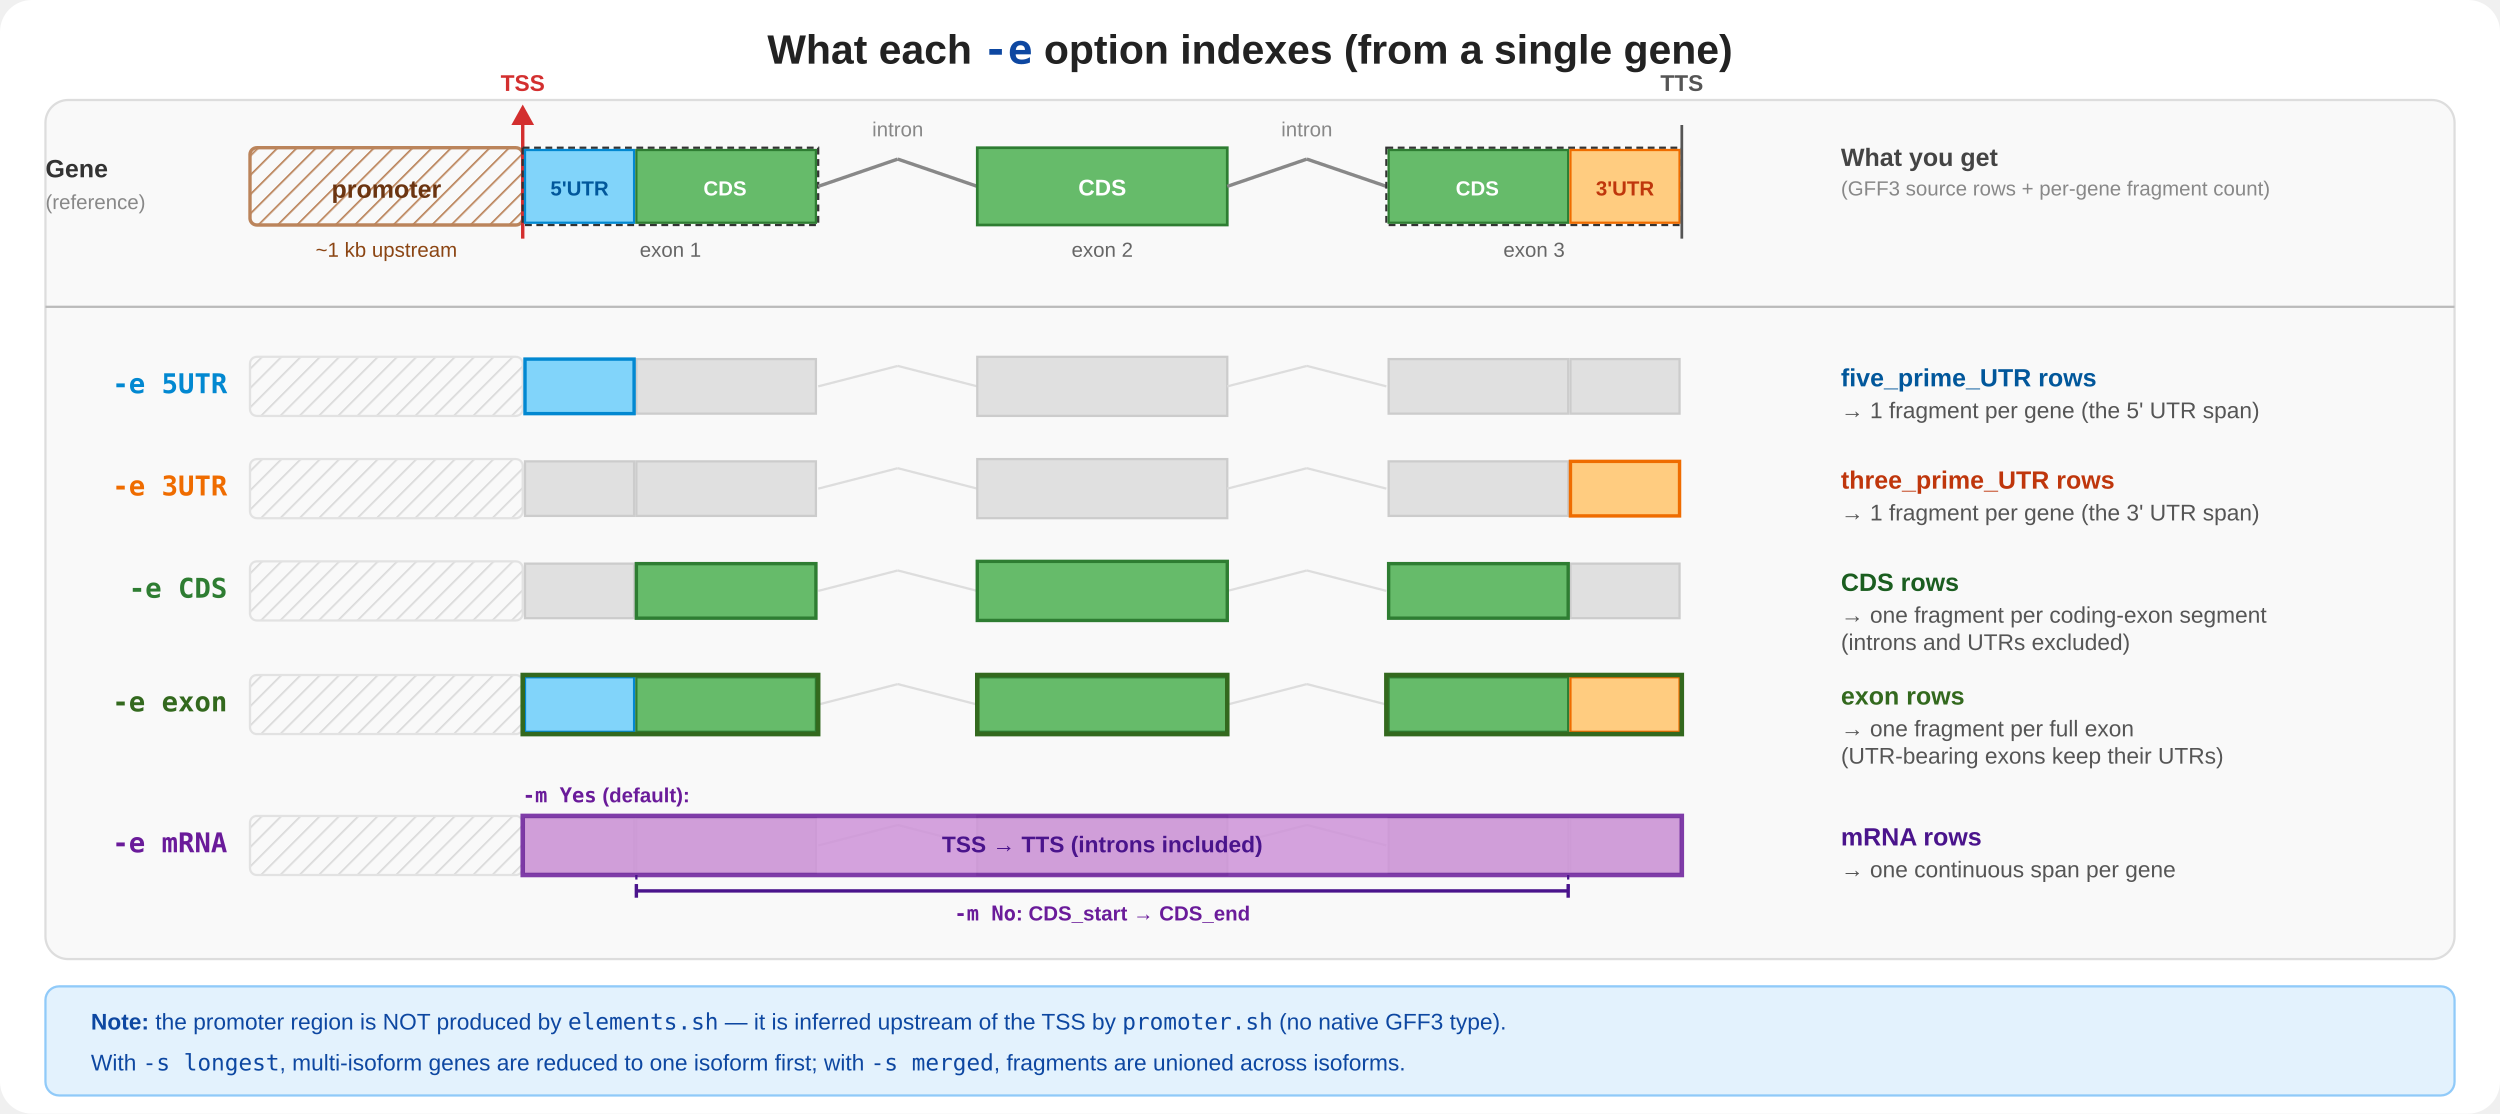
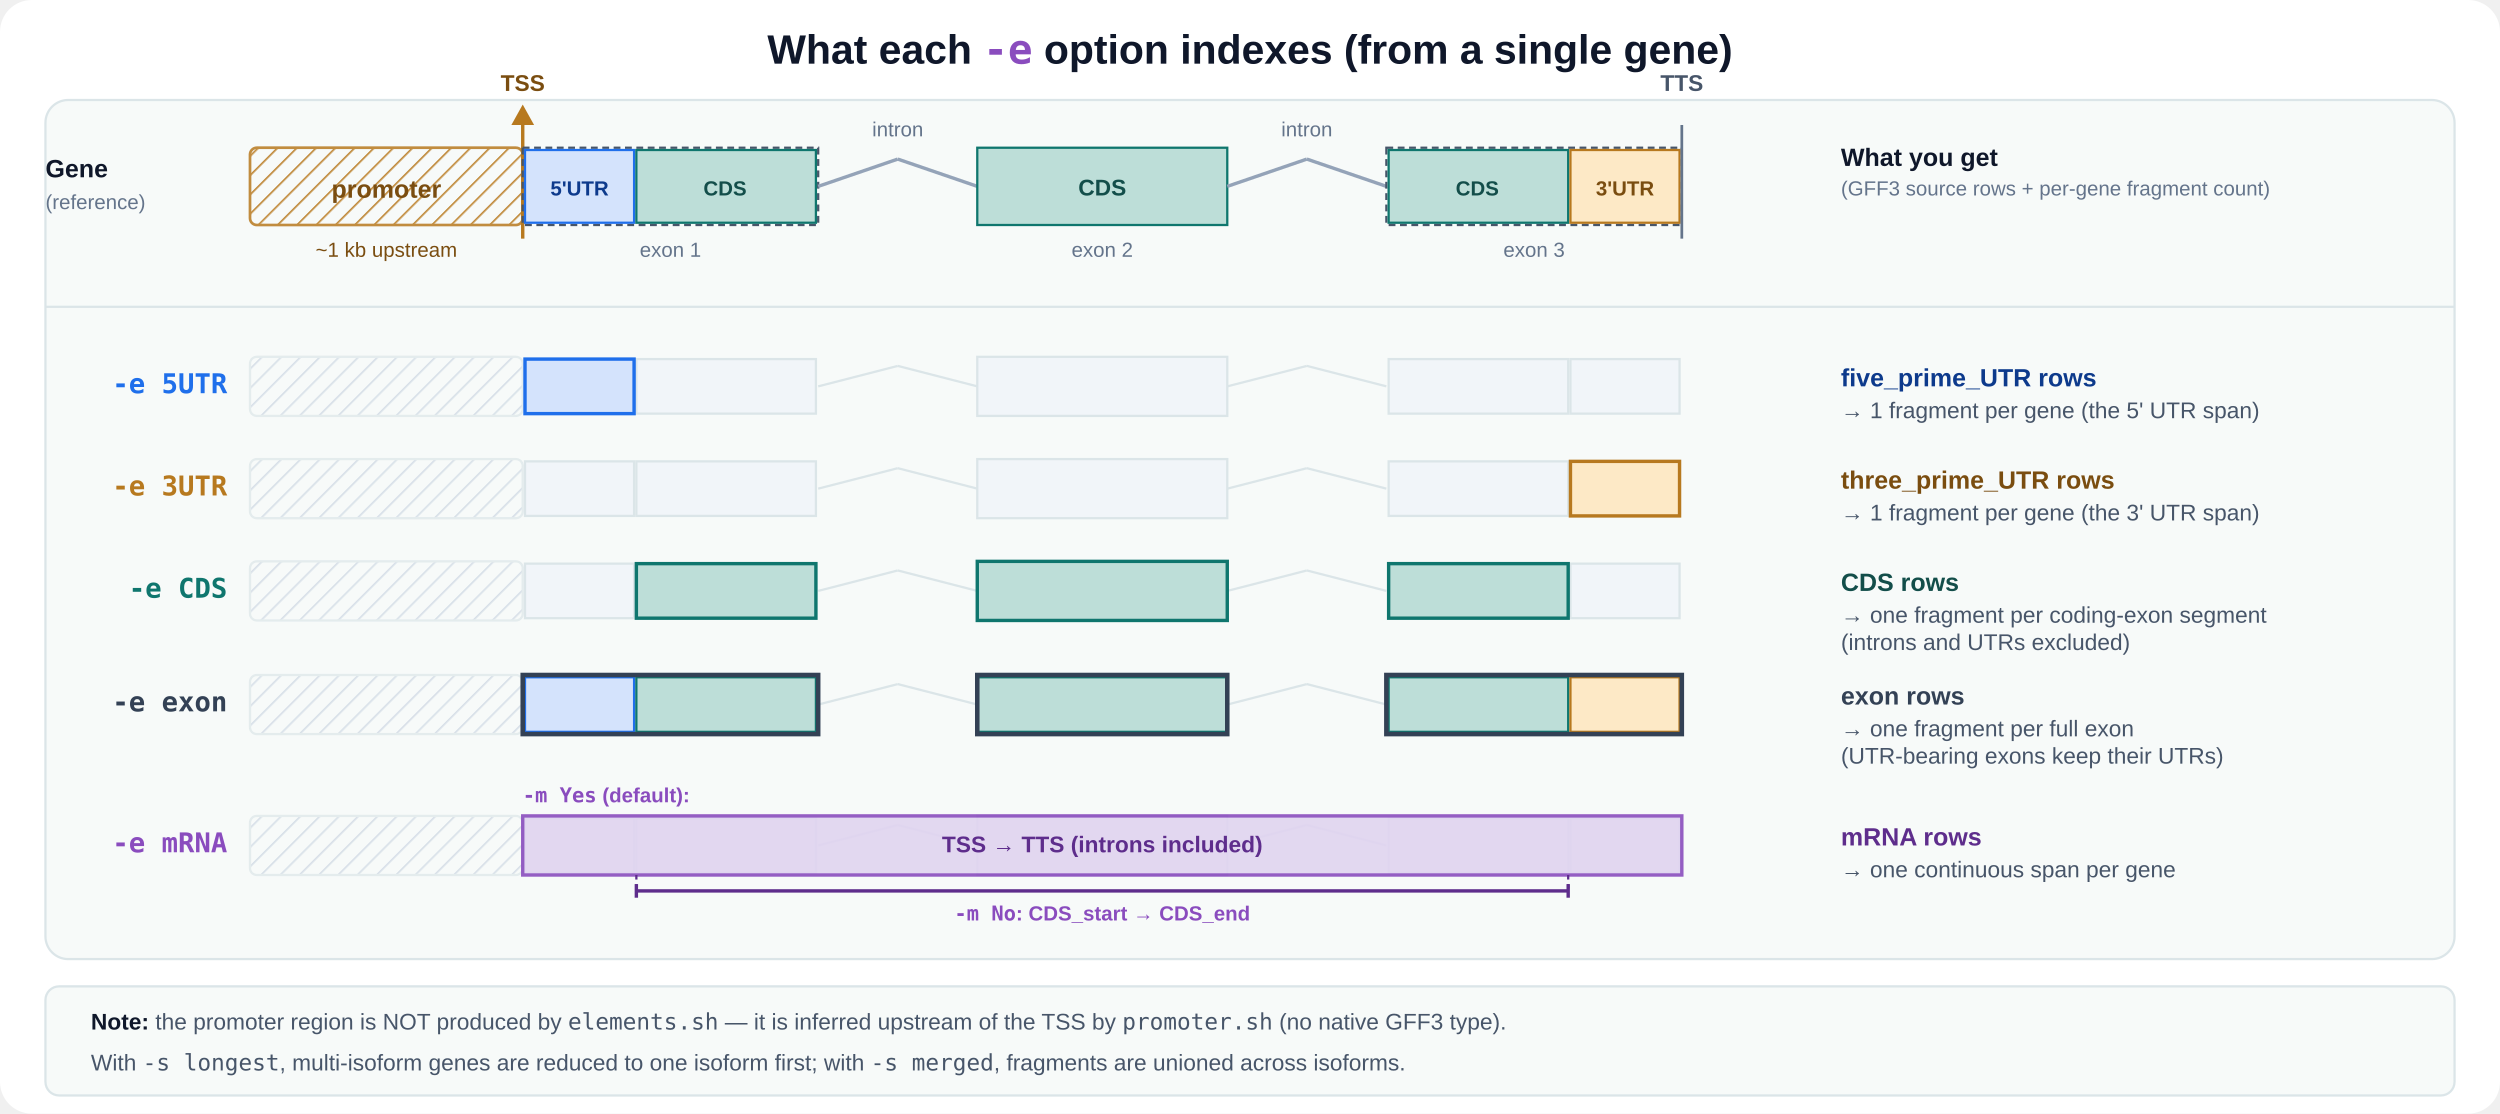
- <svg xmlns="http://www.w3.org/2000/svg" viewBox="0 0 1100 490" font-family="Arial, sans-serif">
+ <svg xmlns="http://www.w3.org/2000/svg" viewBox="0 0 1100 490" role="img" aria-labelledby="gff3en-title gff3en-desc" lang="en" font-family="-apple-system, BlinkMacSystemFont, 'Segoe UI', Arial, sans-serif">
  <defs>
    <pattern id="hatch-en" patternUnits="userSpaceOnUse" width="6" height="6" patternTransform="rotate(45)">
-       <line x1="0" y1="0" x2="0" y2="6" stroke="#b07040" stroke-width="1.5" />
+       <line x1="0" y1="0" x2="0" y2="6" stroke="#b7791f" stroke-width="1.5" />
    </pattern>
    <pattern id="hatch-dim-en" patternUnits="userSpaceOnUse" width="6" height="6" patternTransform="rotate(45)">
-       <line x1="0" y1="0" x2="0" y2="6" stroke="#bbb" stroke-width="1.5" />
+       <line x1="0" y1="0" x2="0" y2="6" stroke="#cbd5e1" stroke-width="1.5" />
    </pattern>
+     <symbol id="dimmed-en" overflow="visible">
+       <rect x="110" y="-13" width="120" height="26" rx="3" fill="url(#hatch-dim-en)" stroke="#dbe5e8" stroke-width="1" opacity="0.7" />
+       <rect x="231" y="-12" width="48" height="24" fill="#f1f5f9" stroke="#dbe5e8" stroke-width="1" />
+       <rect x="280" y="-12" width="79" height="24" fill="#f1f5f9" stroke="#dbe5e8" stroke-width="1" />
+       <line x1="360" y1="0" x2="395" y2="-9" stroke="#dbe5e8" stroke-width="1" />
+       <line x1="395" y1="-9" x2="430" y2="0" stroke="#dbe5e8" stroke-width="1" />
+       <rect x="430" y="-13" width="110" height="26" fill="#f1f5f9" stroke="#dbe5e8" stroke-width="1" />
+       <line x1="540" y1="0" x2="575" y2="-9" stroke="#dbe5e8" stroke-width="1" />
+       <line x1="575" y1="-9" x2="610" y2="0" stroke="#dbe5e8" stroke-width="1" />
+       <rect x="611" y="-12" width="79" height="24" fill="#f1f5f9" stroke="#dbe5e8" stroke-width="1" />
+       <rect x="691" y="-12" width="48" height="24" fill="#f1f5f9" stroke="#dbe5e8" stroke-width="1" />
+     </symbol>
  </defs>
  <rect x="0" y="0" width="1100" height="490" rx="14" fill="#ffffff" />
-   <text x="550" y="28" text-anchor="middle" font-size="18" font-weight="bold" fill="#222">What each <tspan font-family="Menlo, Consolas, monospace" fill="#0d47a1">-e</tspan> option indexes (from a single gene)</text>
-   <rect x="20" y="44" width="1060" height="378" rx="10" fill="#f9f9f9" stroke="#ddd" stroke-width="1" />
-   <text x="20" y="78" font-size="11" font-weight="bold" fill="#333">Gene</text>
-   <text x="20" y="92" font-size="9" fill="#888">(reference)</text>
-   <rect x="110" y="65" width="120" height="34" rx="3" fill="url(#hatch-en)" stroke="#b07040" stroke-width="1.5" opacity="0.85" />
-   <text x="170" y="87" text-anchor="middle" font-size="11" font-weight="bold" fill="#6b3410">promoter</text>
-   <text x="170" y="113" text-anchor="middle" font-size="9" fill="#8b4513">~1 kb upstream</text>
-   <line x1="230" y1="55" x2="230" y2="105" stroke="#d32f2f" stroke-width="1.5" />
-   <polygon points="225,55 230,46 235,55" fill="#d32f2f" />
-   <text x="230" y="40" text-anchor="middle" font-size="10" font-weight="bold" fill="#d32f2f">TSS</text>
-   <rect x="230" y="65" width="130" height="34" fill="none" stroke="#333" stroke-width="1" stroke-dasharray="3,2" />
-   <rect x="231" y="66" width="48" height="32" fill="#81d4fa" stroke="#0288d1" stroke-width="1" />
-   <text x="255" y="86" text-anchor="middle" font-size="9" font-weight="bold" fill="#01579b">5'UTR</text>
-   <rect x="280" y="66" width="79" height="32" fill="#66bb6a" stroke="#2e7d32" stroke-width="1" />
-   <text x="319" y="86" text-anchor="middle" font-size="9" font-weight="bold" fill="#fff">CDS</text>
-   <text x="295" y="113" text-anchor="middle" font-size="9" fill="#666">exon 1</text>
-   <line x1="360" y1="82" x2="395" y2="70" stroke="#888" stroke-width="1.5" />
-   <line x1="395" y1="70" x2="430" y2="82" stroke="#888" stroke-width="1.5" />
-   <text x="395" y="60" text-anchor="middle" font-size="9" fill="#888">intron</text>
-   <rect x="430" y="65" width="110" height="34" rx="0" fill="#66bb6a" stroke="#2e7d32" stroke-width="1.2" />
-   <text x="485" y="86" text-anchor="middle" font-size="10" font-weight="bold" fill="#fff">CDS</text>
-   <text x="485" y="113" text-anchor="middle" font-size="9" fill="#666">exon 2</text>
-   <line x1="540" y1="82" x2="575" y2="70" stroke="#888" stroke-width="1.5" />
-   <line x1="575" y1="70" x2="610" y2="82" stroke="#888" stroke-width="1.5" />
-   <text x="575" y="60" text-anchor="middle" font-size="9" fill="#888">intron</text>
-   <rect x="610" y="65" width="130" height="34" fill="none" stroke="#333" stroke-width="1" stroke-dasharray="3,2" />
-   <rect x="611" y="66" width="79" height="32" fill="#66bb6a" stroke="#2e7d32" stroke-width="1" />
-   <text x="650" y="86" text-anchor="middle" font-size="9" font-weight="bold" fill="#fff">CDS</text>
-   <rect x="691" y="66" width="48" height="32" fill="#ffcc80" stroke="#ef6c00" stroke-width="1" />
-   <text x="715" y="86" text-anchor="middle" font-size="9" font-weight="bold" fill="#bf360c">3'UTR</text>
-   <text x="675" y="113" text-anchor="middle" font-size="9" fill="#666">exon 3</text>
-   <line x1="740" y1="55" x2="740" y2="105" stroke="#555" stroke-width="1.2" />
-   <text x="740" y="40" text-anchor="middle" font-size="10" font-weight="bold" fill="#555">TTS</text>
-   <text x="810" y="73" font-size="11" font-weight="bold" fill="#444">What you get</text>
-   <text x="810" y="86" font-size="9" fill="#888">(GFF3 source rows + per-gene fragment count)</text>
-   <line x1="20" y1="135" x2="1080" y2="135" stroke="#bbb" stroke-width="1" />
-   <symbol id="dimmed-en" overflow="visible">
-     <rect x="110" y="-13" width="120" height="26" rx="3" fill="url(#hatch-dim-en)" stroke="#ccc" stroke-width="1" opacity="0.5" />
-     <rect x="231" y="-12" width="48" height="24" fill="#e0e0e0" stroke="#ccc" stroke-width="1" />
-     <rect x="280" y="-12" width="79" height="24" fill="#e0e0e0" stroke="#ccc" stroke-width="1" />
-     <line x1="360" y1="0" x2="395" y2="-9" stroke="#ddd" stroke-width="1" />
-     <line x1="395" y1="-9" x2="430" y2="0" stroke="#ddd" stroke-width="1" />
-     <rect x="430" y="-13" width="110" height="26" fill="#e0e0e0" stroke="#ccc" stroke-width="1" />
-     <line x1="540" y1="0" x2="575" y2="-9" stroke="#ddd" stroke-width="1" />
-     <line x1="575" y1="-9" x2="610" y2="0" stroke="#ddd" stroke-width="1" />
-     <rect x="611" y="-12" width="79" height="24" fill="#e0e0e0" stroke="#ccc" stroke-width="1" />
-     <rect x="691" y="-12" width="48" height="24" fill="#e0e0e0" stroke="#ccc" stroke-width="1" />
-   </symbol>
-   <g transform="translate(0,170)">
-     <text x="100" y="3" text-anchor="end" font-family="Menlo, Consolas, monospace" font-size="12" font-weight="bold" fill="#0288d1">-e 5UTR</text>
+   <text x="550" y="28" text-anchor="middle" font-size="18" font-weight="700" fill="#0f172a">What each <tspan font-family="ui-monospace, SF Mono, Menlo, monospace" fill="#8a4cbe">-e</tspan> option indexes (from a single gene)</text>
+   <rect x="20" y="44" width="1060" height="378" rx="10" fill="#f7faf9" stroke="#dbe5e8" stroke-width="1" />
+   <text x="20" y="78" font-size="11" font-weight="700" fill="#0f172a">Gene</text>
+   <text x="20" y="92" font-size="9" fill="#64748b">(reference)</text>
+   <rect x="110" y="65" width="120" height="34" rx="3" fill="url(#hatch-en)" stroke="#b7791f" stroke-width="1.2" opacity="0.85" />
+   <text x="170" y="87" text-anchor="middle" font-size="11" font-weight="700" fill="#7a4d10">promoter</text>
+   <text x="170" y="113" text-anchor="middle" font-size="9" fill="#7a4d10">~1 kb upstream</text>
+   <line x1="230" y1="55" x2="230" y2="105" stroke="#b7791f" stroke-width="1.5" />
+   <polygon points="225,55 230,46 235,55" fill="#b7791f" />
+   <text x="230" y="40" text-anchor="middle" font-size="10" font-weight="700" fill="#7a4d10">TSS</text>
+   <rect x="230" y="65" width="130" height="34" fill="none" stroke="#475569" stroke-width="1" stroke-dasharray="3,2" />
+   <rect x="231" y="66" width="48" height="32" fill="#d4e3fc" stroke="#1f6feb" stroke-width="1" />
+   <text x="255" y="86" text-anchor="middle" font-size="9" font-weight="700" fill="#0d3a8c">5'UTR</text>
+   <rect x="280" y="66" width="79" height="32" fill="#bdded8" stroke="#0f766e" stroke-width="1" />
+   <text x="319" y="86" text-anchor="middle" font-size="9" font-weight="700" fill="#134e4a">CDS</text>
+   <text x="295" y="113" text-anchor="middle" font-size="9" fill="#64748b">exon 1</text>
+   <line x1="360" y1="82" x2="395" y2="70" stroke="#94a3b8" stroke-width="1.5" />
+   <line x1="395" y1="70" x2="430" y2="82" stroke="#94a3b8" stroke-width="1.5" />
+   <text x="395" y="60" text-anchor="middle" font-size="9" fill="#64748b">intron</text>
+   <rect x="430" y="65" width="110" height="34" fill="#bdded8" stroke="#0f766e" stroke-width="1" />
+   <text x="485" y="86" text-anchor="middle" font-size="10" font-weight="700" fill="#134e4a">CDS</text>
+   <text x="485" y="113" text-anchor="middle" font-size="9" fill="#64748b">exon 2</text>
+   <line x1="540" y1="82" x2="575" y2="70" stroke="#94a3b8" stroke-width="1.5" />
+   <line x1="575" y1="70" x2="610" y2="82" stroke="#94a3b8" stroke-width="1.5" />
+   <text x="575" y="60" text-anchor="middle" font-size="9" fill="#64748b">intron</text>
+   <rect x="610" y="65" width="130" height="34" fill="none" stroke="#475569" stroke-width="1" stroke-dasharray="3,2" />
+   <rect x="611" y="66" width="79" height="32" fill="#bdded8" stroke="#0f766e" stroke-width="1" />
+   <text x="650" y="86" text-anchor="middle" font-size="9" font-weight="700" fill="#134e4a">CDS</text>
+   <rect x="691" y="66" width="48" height="32" fill="#fde9c6" stroke="#b7791f" stroke-width="1" />
+   <text x="715" y="86" text-anchor="middle" font-size="9" font-weight="700" fill="#7a4d10">3'UTR</text>
+   <text x="675" y="113" text-anchor="middle" font-size="9" fill="#64748b">exon 3</text>
+   <line x1="740" y1="55" x2="740" y2="105" stroke="#64748b" stroke-width="1.2" />
+   <text x="740" y="40" text-anchor="middle" font-size="10" font-weight="700" fill="#475569">TTS</text>
+   <text x="810" y="73" font-size="11" font-weight="700" fill="#0f172a">What you get</text>
+   <text x="810" y="86" font-size="9" fill="#64748b">(GFF3 source rows + per-gene fragment count)</text>
+   <line x1="20" y1="135" x2="1080" y2="135" stroke="#dbe5e8" stroke-width="1" />
+   <g transform="translate(0,170)" aria-label="-e 5UTR: indexes only the 5' UTR">
+     <text x="100" y="3" text-anchor="end" font-family="ui-monospace, SF Mono, Menlo, monospace" font-size="12" font-weight="700" fill="#1f6feb">-e 5UTR</text>
    <use href="#dimmed-en" />
-     <rect x="231" y="-12" width="48" height="24" fill="#81d4fa" stroke="#0288d1" stroke-width="1.5" />
-     <text x="810" y="0" font-size="11" fill="#01579b" font-weight="bold">five_prime_UTR rows</text>
-     <text x="810" y="14" font-size="10" fill="#555">→ 1 fragment per gene (the 5' UTR span)</text>
+     <rect x="231" y="-12" width="48" height="24" fill="#d4e3fc" stroke="#1f6feb" stroke-width="1.5" />
+     <text x="810" y="0" font-size="11" fill="#0d3a8c" font-weight="700">five_prime_UTR rows</text>
+     <text x="810" y="14" font-size="10" fill="#475569">→ 1 fragment per gene (the 5' UTR span)</text>
  </g>
-   <g transform="translate(0,215)">
-     <text x="100" y="3" text-anchor="end" font-family="Menlo, Consolas, monospace" font-size="12" font-weight="bold" fill="#ef6c00">-e 3UTR</text>
+   <g transform="translate(0,215)" aria-label="-e 3UTR: indexes only the 3' UTR">
+     <text x="100" y="3" text-anchor="end" font-family="ui-monospace, SF Mono, Menlo, monospace" font-size="12" font-weight="700" fill="#b7791f">-e 3UTR</text>
    <use href="#dimmed-en" />
-     <rect x="691" y="-12" width="48" height="24" fill="#ffcc80" stroke="#ef6c00" stroke-width="1.5" />
-     <text x="810" y="0" font-size="11" fill="#bf360c" font-weight="bold">three_prime_UTR rows</text>
-     <text x="810" y="14" font-size="10" fill="#555">→ 1 fragment per gene (the 3' UTR span)</text>
+     <rect x="691" y="-12" width="48" height="24" fill="#fde9c6" stroke="#b7791f" stroke-width="1.5" />
+     <text x="810" y="0" font-size="11" fill="#7a4d10" font-weight="700">three_prime_UTR rows</text>
+     <text x="810" y="14" font-size="10" fill="#475569">→ 1 fragment per gene (the 3' UTR span)</text>
  </g>
-   <g transform="translate(0,260)">
-     <text x="100" y="3" text-anchor="end" font-family="Menlo, Consolas, monospace" font-size="12" font-weight="bold" fill="#2e7d32">-e CDS</text>
+   <g transform="translate(0,260)" aria-label="-e CDS: indexes coding-exon segments only (no introns, no UTRs)">
+     <text x="100" y="3" text-anchor="end" font-family="ui-monospace, SF Mono, Menlo, monospace" font-size="12" font-weight="700" fill="#0f766e">-e CDS</text>
    <use href="#dimmed-en" />
-     <rect x="280" y="-12" width="79" height="24" fill="#66bb6a" stroke="#2e7d32" stroke-width="1.5" />
-     <rect x="430" y="-13" width="110" height="26" fill="#66bb6a" stroke="#2e7d32" stroke-width="1.5" />
-     <rect x="611" y="-12" width="79" height="24" fill="#66bb6a" stroke="#2e7d32" stroke-width="1.5" />
-     <text x="810" y="0" font-size="11" fill="#1b5e20" font-weight="bold">CDS rows</text>
-     <text x="810" y="14" font-size="10" fill="#555">→ one fragment per coding-exon segment</text>
-     <text x="810" y="26" font-size="10" fill="#555">(introns and UTRs excluded)</text>
+     <rect x="280" y="-12" width="79" height="24" fill="#bdded8" stroke="#0f766e" stroke-width="1.5" />
+     <rect x="430" y="-13" width="110" height="26" fill="#bdded8" stroke="#0f766e" stroke-width="1.5" />
+     <rect x="611" y="-12" width="79" height="24" fill="#bdded8" stroke="#0f766e" stroke-width="1.5" />
+     <text x="810" y="0" font-size="11" fill="#134e4a" font-weight="700">CDS rows</text>
+     <text x="810" y="14" font-size="10" fill="#475569">→ one fragment per coding-exon segment</text>
+     <text x="810" y="26" font-size="10" fill="#475569">(introns and UTRs excluded)</text>
  </g>
-   <g transform="translate(0,310)">
-     <text x="100" y="3" text-anchor="end" font-family="Menlo, Consolas, monospace" font-size="12" font-weight="bold" fill="#33691e">-e exon</text>
+   <g transform="translate(0,310)" aria-label="-e exon: indexes full exons including UTR portions">
+     <text x="100" y="3" text-anchor="end" font-family="ui-monospace, SF Mono, Menlo, monospace" font-size="12" font-weight="700" fill="#334155">-e exon</text>
    <use href="#dimmed-en" />
-     <rect x="231" y="-12" width="48" height="24" fill="#81d4fa" stroke="#0288d1" stroke-width="1" />
-     <rect x="280" y="-12" width="79" height="24" fill="#66bb6a" stroke="#2e7d32" stroke-width="1" />
-     <rect x="230" y="-13" width="130" height="26" fill="none" stroke="#33691e" stroke-width="2" />
-     <rect x="430" y="-12" width="110" height="24" fill="#66bb6a" stroke="#2e7d32" stroke-width="1" />
-     <rect x="430" y="-13" width="110" height="26" fill="none" stroke="#33691e" stroke-width="2" />
-     <rect x="611" y="-12" width="79" height="24" fill="#66bb6a" stroke="#2e7d32" stroke-width="1" />
-     <rect x="691" y="-12" width="48" height="24" fill="#ffcc80" stroke="#ef6c00" stroke-width="1" />
-     <rect x="610" y="-13" width="130" height="26" fill="none" stroke="#33691e" stroke-width="2" />
-     <text x="810" y="0" font-size="11" fill="#33691e" font-weight="bold">exon rows</text>
-     <text x="810" y="14" font-size="10" fill="#555">→ one fragment per full exon</text>
-     <text x="810" y="26" font-size="10" fill="#555">(UTR-bearing exons keep their UTRs)</text>
+     <rect x="231" y="-12" width="48" height="24" fill="#d4e3fc" stroke="#1f6feb" stroke-width="1" />
+     <rect x="280" y="-12" width="79" height="24" fill="#bdded8" stroke="#0f766e" stroke-width="1" />
+     <rect x="230" y="-13" width="130" height="26" fill="none" stroke="#334155" stroke-width="2" />
+     <rect x="430" y="-12" width="110" height="24" fill="#bdded8" stroke="#0f766e" stroke-width="1" />
+     <rect x="430" y="-13" width="110" height="26" fill="none" stroke="#334155" stroke-width="2" />
+     <rect x="611" y="-12" width="79" height="24" fill="#bdded8" stroke="#0f766e" stroke-width="1" />
+     <rect x="691" y="-12" width="48" height="24" fill="#fde9c6" stroke="#b7791f" stroke-width="1" />
+     <rect x="610" y="-13" width="130" height="26" fill="none" stroke="#334155" stroke-width="2" />
+     <text x="810" y="0" font-size="11" fill="#334155" font-weight="700">exon rows</text>
+     <text x="810" y="14" font-size="10" fill="#475569">→ one fragment per full exon</text>
+     <text x="810" y="26" font-size="10" fill="#475569">(UTR-bearing exons keep their UTRs)</text>
  </g>
-   <g transform="translate(0,372)">
-     <text x="100" y="3" text-anchor="end" font-family="Menlo, Consolas, monospace" font-size="12" font-weight="bold" fill="#6a1b9a">-e mRNA</text>
+   <g transform="translate(0,372)" aria-label="-e mRNA: TSS→TTS span; with -m No, CDS_start→CDS_end">
+     <text x="100" y="3" text-anchor="end" font-family="ui-monospace, SF Mono, Menlo, monospace" font-size="12" font-weight="700" fill="#8a4cbe">-e mRNA</text>
    <use href="#dimmed-en" />
-     <text x="230" y="-19" font-size="9" font-weight="bold" fill="#6a1b9a">
-       <tspan font-family="Menlo, Consolas, monospace">-m Yes</tspan> (default):</text>
-     <rect x="230" y="-13" width="510" height="26" fill="#ce93d8" stroke="#6a1b9a" stroke-width="2" opacity="0.85" />
-     <text x="485" y="3" text-anchor="middle" font-size="10" font-weight="bold" fill="#4a148c">TSS → TTS (introns included)</text>
-     <line x1="280" y1="13" x2="280" y2="20" stroke="#4a148c" stroke-width="1" stroke-dasharray="2,2" />
-     <line x1="690" y1="13" x2="690" y2="20" stroke="#4a148c" stroke-width="1" stroke-dasharray="2,2" />
-     <line x1="280" y1="20" x2="690" y2="20" stroke="#4a148c" stroke-width="1.5" />
-     <line x1="280" y1="17" x2="280" y2="23" stroke="#4a148c" stroke-width="1.5" />
-     <line x1="690" y1="17" x2="690" y2="23" stroke="#4a148c" stroke-width="1.5" />
-     <text x="485" y="33" text-anchor="middle" font-size="9" font-weight="bold" fill="#6a1b9a">
-       <tspan font-family="Menlo, Consolas, monospace">-m No</tspan>: CDS_start → CDS_end</text>
-     <text x="810" y="0" font-size="11" fill="#4a148c" font-weight="bold">mRNA rows</text>
-     <text x="810" y="14" font-size="10" fill="#555">→ one continuous span per gene</text>
+     <text x="230" y="-19" font-size="9" font-weight="700" fill="#8a4cbe">
+       <tspan font-family="ui-monospace, SF Mono, Menlo, monospace">-m Yes</tspan> (default):</text>
+     <rect x="230" y="-13" width="510" height="26" fill="#e0d4f0" stroke="#8a4cbe" stroke-width="1.5" opacity="0.9" />
+     <text x="485" y="3" text-anchor="middle" font-size="10" font-weight="700" fill="#5e2d8c">TSS → TTS (introns included)</text>
+     <line x1="280" y1="13" x2="280" y2="20" stroke="#5e2d8c" stroke-width="1" stroke-dasharray="2,2" />
+     <line x1="690" y1="13" x2="690" y2="20" stroke="#5e2d8c" stroke-width="1" stroke-dasharray="2,2" />
+     <line x1="280" y1="20" x2="690" y2="20" stroke="#5e2d8c" stroke-width="1.5" />
+     <line x1="280" y1="17" x2="280" y2="23" stroke="#5e2d8c" stroke-width="1.5" />
+     <line x1="690" y1="17" x2="690" y2="23" stroke="#5e2d8c" stroke-width="1.5" />
+     <text x="485" y="33" text-anchor="middle" font-size="9" font-weight="700" fill="#8a4cbe">
+       <tspan font-family="ui-monospace, SF Mono, Menlo, monospace">-m No</tspan>: CDS_start → CDS_end</text>
+     <text x="810" y="0" font-size="11" fill="#5e2d8c" font-weight="700">mRNA rows</text>
+     <text x="810" y="14" font-size="10" fill="#475569">→ one continuous span per gene</text>
  </g>
-   <rect x="20" y="434" width="1060" height="48" rx="6" fill="#e3f2fd" stroke="#90caf9" stroke-width="1" />
-   <text x="40" y="453" font-size="10" fill="#0d47a1">
-     <tspan font-weight="bold">Note:</tspan> the promoter region is NOT produced by <tspan font-family="Menlo, Consolas, monospace">elements.sh</tspan> — it is inferred upstream of the TSS by <tspan font-family="Menlo, Consolas, monospace">promoter.sh</tspan> (no native GFF3 type).
+   <rect x="20" y="434" width="1060" height="48" rx="6" fill="#f7faf9" stroke="#dbe5e8" stroke-width="1" />
+   <text x="40" y="453" font-size="10" fill="#475569">
+     <tspan font-weight="700" fill="#0f172a">Note:</tspan> the promoter region is NOT produced by <tspan font-family="ui-monospace, SF Mono, Menlo, monospace">elements.sh</tspan> — it is inferred upstream of the TSS by <tspan font-family="ui-monospace, SF Mono, Menlo, monospace">promoter.sh</tspan> (no native GFF3 type).
  </text>
-   <text x="40" y="471" font-size="10" fill="#0d47a1">
-     With <tspan font-family="Menlo, Consolas, monospace">-s longest</tspan>, multi-isoform genes are reduced to one isoform first; with <tspan font-family="Menlo, Consolas, monospace">-s merged</tspan>, fragments are unioned across isoforms.
+   <text x="40" y="471" font-size="10" fill="#475569">
+     With <tspan font-family="ui-monospace, SF Mono, Menlo, monospace">-s longest</tspan>, multi-isoform genes are reduced to one isoform first; with <tspan font-family="ui-monospace, SF Mono, Menlo, monospace">-s merged</tspan>, fragments are unioned across isoforms.
  </text>
</svg>
